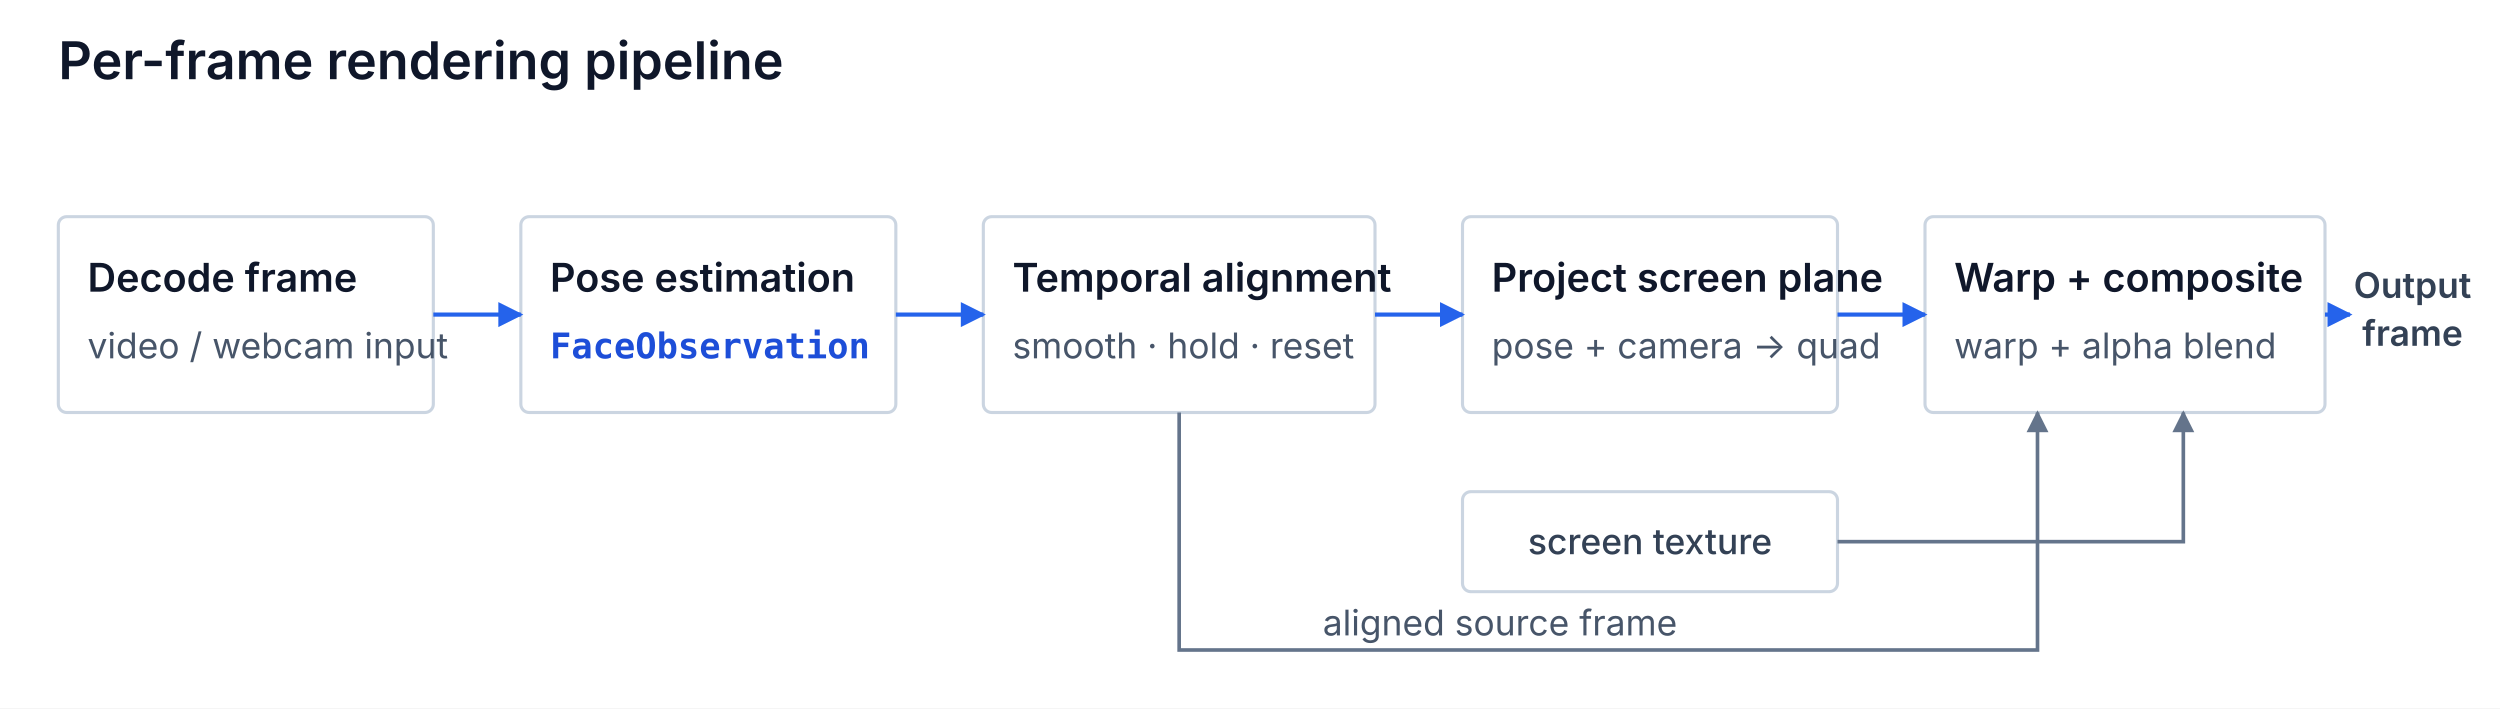
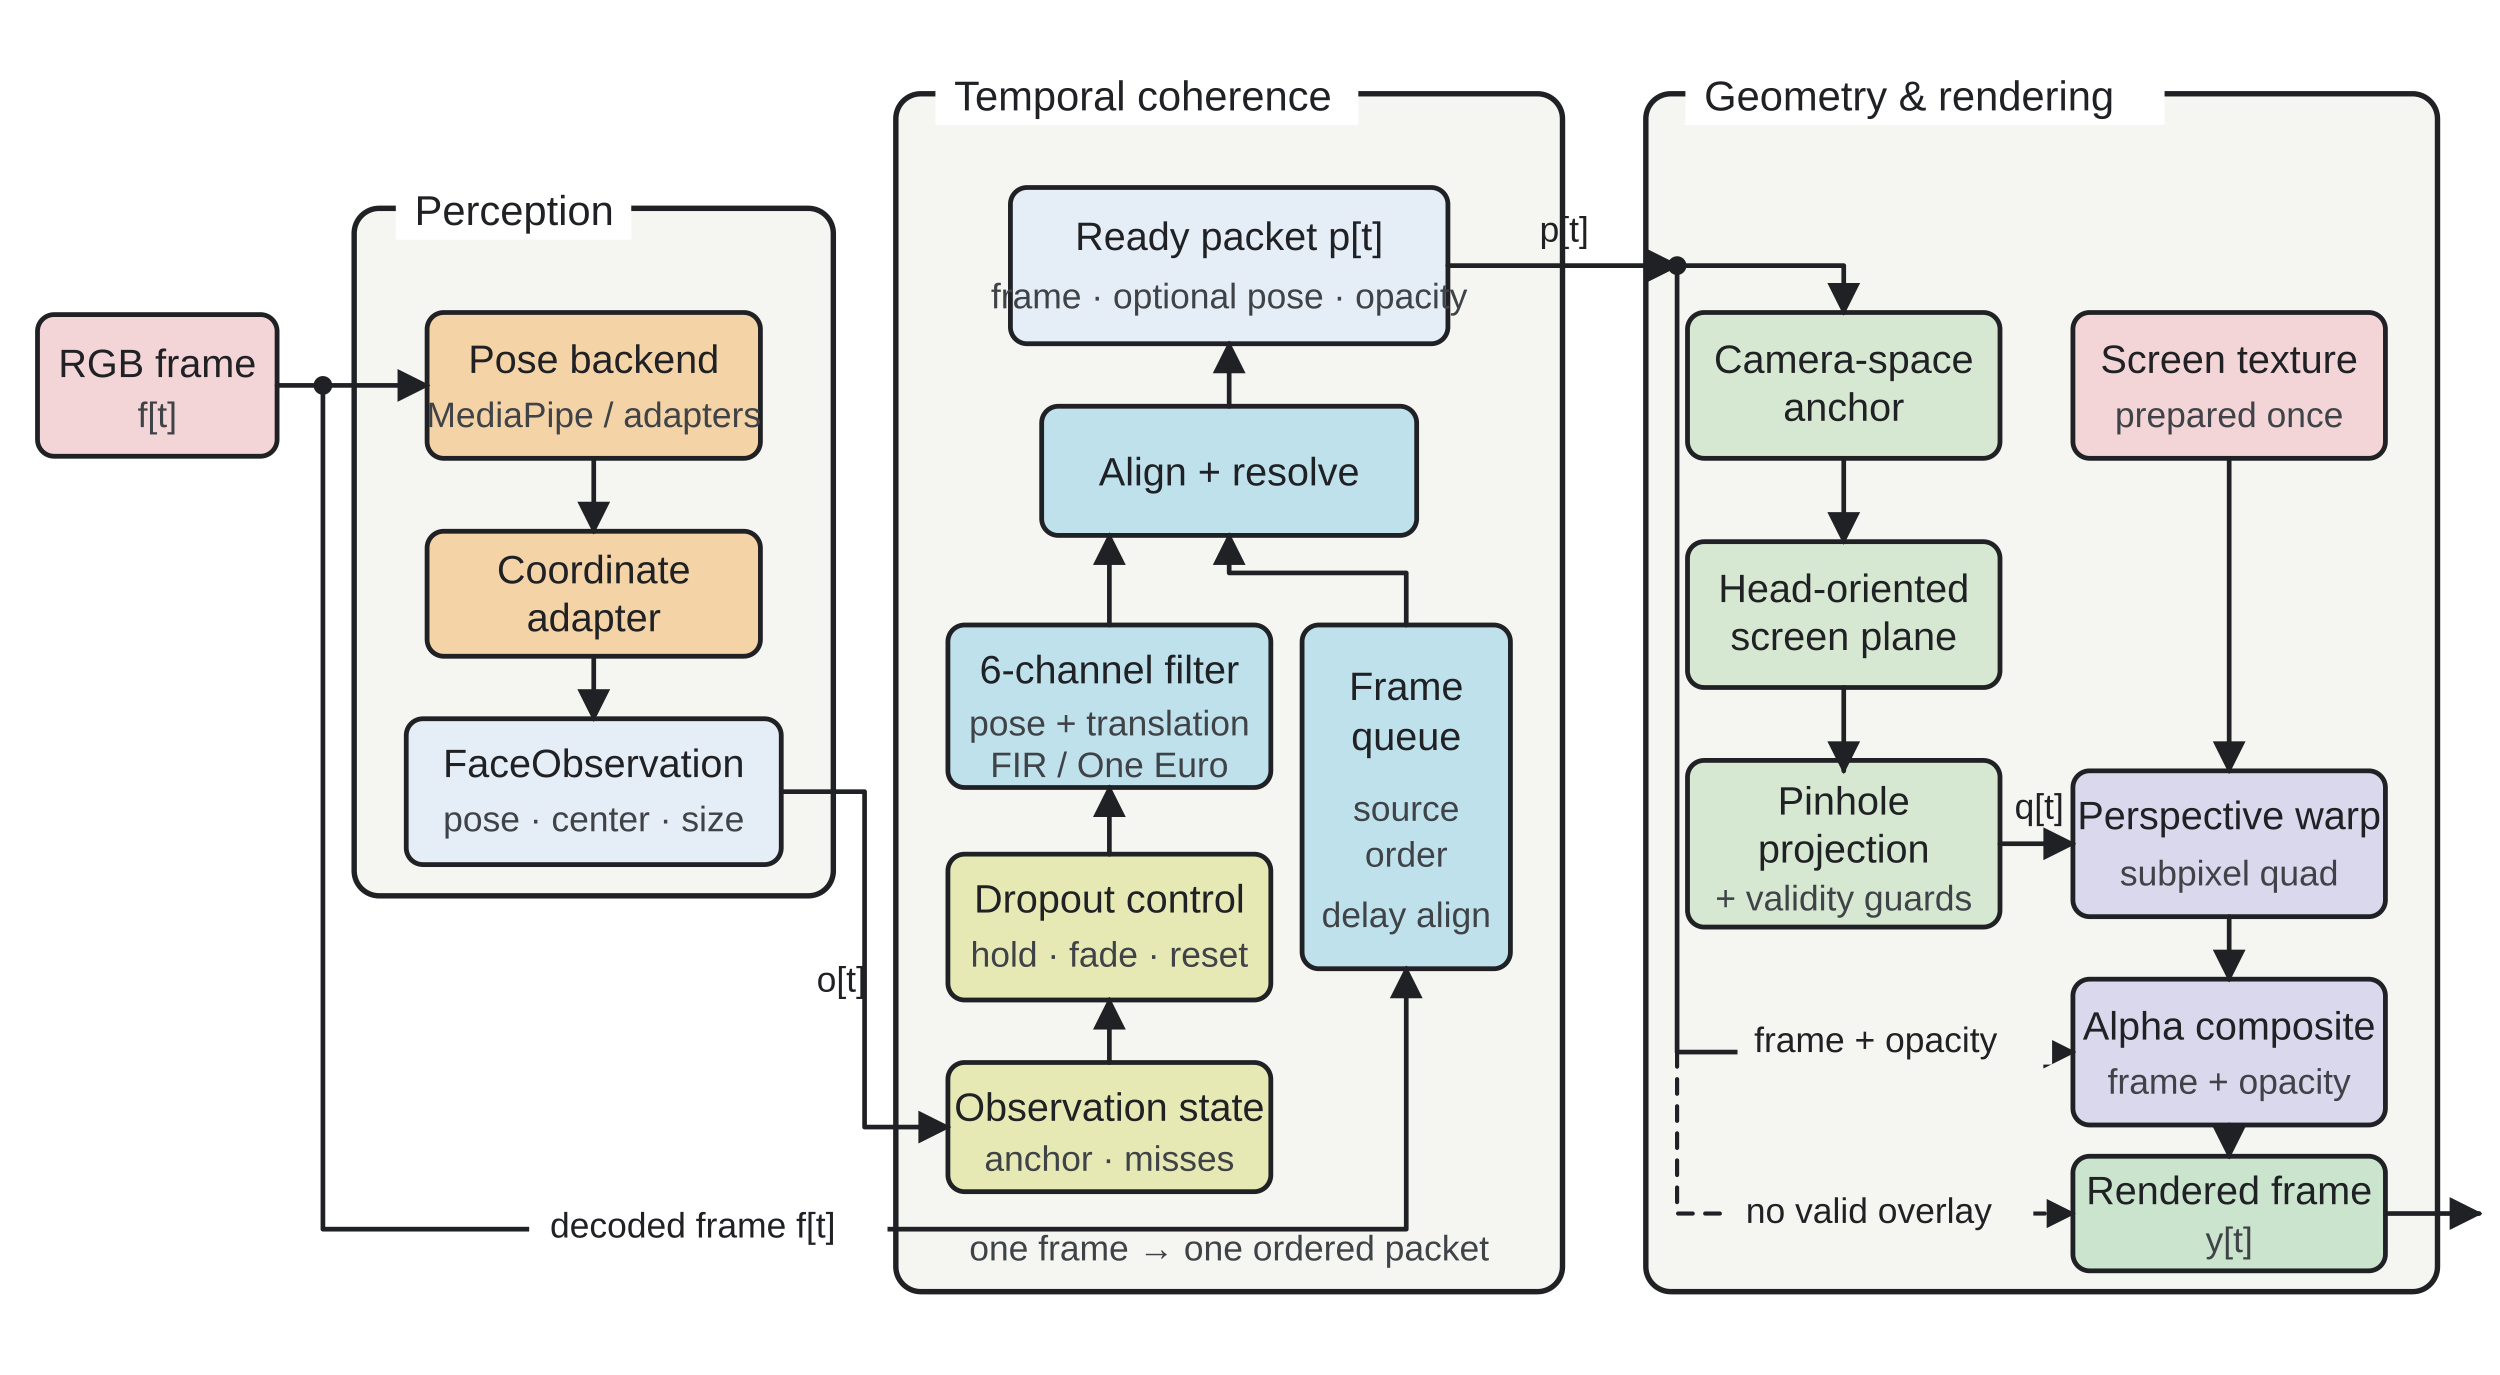
- <svg xmlns="http://www.w3.org/2000/svg" viewBox="0 0 1200 340" role="img" aria-labelledby="title desc">
+ <svg xmlns="http://www.w3.org/2000/svg" viewBox="0 0 1200 660" role="img" aria-labelledby="title desc">
  <defs>
-     <marker id="arrow" viewBox="0 0 10 10" refX="9" refY="5" markerWidth="6" markerHeight="6" orient="auto">
-       <path d="M0 0L10 5L0 10Z" fill="#2563eb" />
+     <marker id="arrow" viewBox="0 0 10 10" refX="9" refY="5" markerWidth="7" markerHeight="7" orient="auto">
+       <path d="M0 0L10 5L0 10Z" fill="#202124" />
    </marker>
-     <marker id="arrow-muted" viewBox="0 0 10 10" refX="9" refY="5" markerWidth="6" markerHeight="6" orient="auto">
-       <path d="M0 0L10 5L0 10Z" fill="#64748b" />
-     </marker>
+     <style>
+       .group { fill: #f5f5f2; stroke: #202124; stroke-width: 2.6; }
+       .module { stroke: #202124; stroke-width: 2.3; }
+       .flow { fill: none; stroke: #202124; stroke-width: 2.25; stroke-linecap: round; stroke-linejoin: round; marker-end: url(#arrow); }
+       .bypass { fill: none; stroke: #202124; stroke-width: 2; stroke-linecap: round; stroke-linejoin: round; stroke-dasharray: 7 6; marker-end: url(#arrow); }
+       .label { fill: #202124; font-family: Arial,Helvetica,sans-serif; font-size: 19px; font-weight: 500; text-anchor: middle; }
+       .detail { fill: #3f4348; font-family: Arial,Helvetica,sans-serif; font-size: 17px; font-weight: 400; text-anchor: middle; }
+       .edge { fill: #202124; font-family: Arial,Helvetica,sans-serif; font-size: 17px; font-weight: 400; }
+       .heading { fill: #202124; font-family: Arial,Helvetica,sans-serif; font-size: 20px; font-weight: 500; }
+     </style>
  </defs>
-   <rect width="1200" height="340" fill="#ffffff" />
-   <g font-family="Inter,ui-sans-serif,system-ui,-apple-system,'Segoe UI',sans-serif">
-     <text x="28" y="38" fill="#0f172a" font-size="25" font-weight="600">Per-frame rendering pipeline</text>
-     <g fill="#ffffff" stroke="#cbd5e1" stroke-width="1.5">
-       <rect x="28" y="104" width="180" height="94" rx="4" />
-       <rect x="250" y="104" width="180" height="94" rx="4" />
-       <rect x="472" y="104" width="188" height="94" rx="4" />
-       <rect x="702" y="104" width="180" height="94" rx="4" />
-       <rect x="924" y="104" width="192" height="94" rx="4" />
-     </g>
-     <g fill="#0f172a" font-size="19" font-weight="600">
-       <text x="42" y="140">Decode frame</text>
-       <text x="264" y="140">Pose estimation</text>
-       <text x="486" y="140">Temporal alignment</text>
-       <text x="716" y="140">Project screen plane</text>
-       <text x="938" y="140">Warp + composite</text>
-     </g>
-     <g fill="#475569" font-size="17">
-       <text x="42" y="172">video / webcam input</text>
-       <text x="264" y="172" fill="#1d4ed8" font-family="ui-monospace,SFMono-Regular,Menlo,monospace" font-weight="600">FaceObservation</text>
-       <text x="486" y="172">smooth · hold · reset</text>
-       <text x="716" y="172">pose + camera → quad</text>
-       <text x="938" y="172">warp + alpha blend</text>
-     </g>
-     <g fill="none" stroke="#2563eb" stroke-width="2" marker-end="url(#arrow)">
-       <path d="M208 151H250" />
-       <path d="M430 151H472" />
-       <path d="M660 151H702" />
-       <path d="M882 151H924" />
-       <path d="M1116 151H1128" />
-     </g>
-     <g fill="#334155" font-size="17" font-weight="600" text-anchor="middle">
-       <text x="1158" y="143">Output</text>
-       <text x="1158" y="166">frame</text>
-     </g>
-     <path d="M566 198V312H978V198" fill="none" stroke="#64748b" stroke-width="1.75" marker-end="url(#arrow-muted)" />
-     <rect x="632" y="287" width="176" height="24" fill="#ffffff" />
-     <text x="720" y="305" fill="#475569" font-size="17" text-anchor="middle">aligned source frame</text>
-     <rect x="702" y="236" width="180" height="48" rx="4" fill="#ffffff" stroke="#cbd5e1" stroke-width="1.5" />
-     <text x="792" y="266" fill="#334155" font-size="17" font-weight="500" text-anchor="middle">screen texture</text>
-     <path d="M882 260H1048V198" fill="none" stroke="#64748b" stroke-width="1.75" marker-end="url(#arrow-muted)" />
-   </g>
+   <rect width="1200" height="660" fill="#ffffff" />
+   <rect class="group" x="170" y="100" width="230" height="330" rx="12" />
+   <rect x="190" y="87" width="113" height="28" fill="#ffffff" />
+   <text class="heading" x="199" y="108">Perception</text>
+   <rect class="module" x="205" y="150" width="160" height="70" rx="8" fill="#f4d3a7" />
+   <text class="label" x="285" y="179">Pose backend</text>
+   <text class="detail" x="285" y="205">MediaPipe / adapters</text>
+   <rect class="module" x="205" y="255" width="160" height="60" rx="8" fill="#f4d3a7" />
+   <text class="label" x="285" y="280">Coordinate</text>
+   <text class="label" x="285" y="303">adapter</text>
+   <rect class="module" x="195" y="345" width="180" height="70" rx="8" fill="#e5edf6" />
+   <text class="label" x="285" y="373">FaceObservation</text>
+   <text class="detail" x="285" y="399">pose · center · size</text>
+   <path class="flow" d="M285 220V255" />
+   <path class="flow" d="M285 315V345" />
+   <rect class="module" x="18" y="151" width="115" height="68" rx="8" fill="#f3d4d7" />
+   <text class="label" x="75.5" y="181">RGB frame</text>
+   <text class="detail" x="75.5" y="205">f[t]</text>
+   <path class="flow" d="M133 185H205" />
+   <circle cx="155" cy="185" r="4.5" fill="#202124" />
+   <rect class="group" x="430" y="45" width="320" height="575" rx="12" />
+   <rect x="449" y="32" width="203" height="28" fill="#ffffff" />
+   <text class="heading" x="458" y="53">Temporal coherence</text>
+   <rect class="module" x="485" y="90" width="210" height="75" rx="8" fill="#e5edf6" />
+   <text class="label" x="590" y="120">Ready packet p[t]</text>
+   <text class="detail" x="590" y="148">frame · optional pose · opacity</text>
+   <rect class="module" x="500" y="195" width="180" height="62" rx="8" fill="#bfe1ec" />
+   <text class="label" x="590" y="233">Align + resolve</text>
+   <rect class="module" x="455" y="300" width="155" height="78" rx="8" fill="#bfe1ec" />
+   <text class="label" x="532.5" y="328">6-channel filter</text>
+   <text class="detail" x="532.5" y="353">pose + translation</text>
+   <text class="detail" x="532.5" y="373">FIR / One Euro</text>
+   <rect class="module" x="625" y="300" width="100" height="165" rx="8" fill="#bfe1ec" />
+   <text class="label" x="675" y="336">Frame</text>
+   <text class="label" x="675" y="360">queue</text>
+   <text class="detail" x="675" y="394">source</text>
+   <text class="detail" x="675" y="416">order</text>
+   <text class="detail" x="675" y="445">delay align</text>
+   <rect class="module" x="455" y="410" width="155" height="70" rx="8" fill="#e7e9b5" />
+   <text class="label" x="532.5" y="438">Dropout control</text>
+   <text class="detail" x="532.5" y="464">hold · fade · reset</text>
+   <rect class="module" x="455" y="510" width="155" height="62" rx="8" fill="#e7e9b5" />
+   <text class="label" x="532.5" y="538">Observation state</text>
+   <text class="detail" x="532.5" y="562">anchor · misses</text>
+   <path class="flow" d="M532.5 510V480" />
+   <path class="flow" d="M532.5 410V378" />
+   <path class="flow" d="M532.5 300V257" />
+   <path class="flow" d="M675 300V275H590V257" />
+   <path class="flow" d="M590 195V165" />
+   <path class="flow" d="M375 380H415V541H455" />
+   <text class="edge" x="392" y="476">o[t]</text>
+   <path class="flow" d="M155 185V590H675V465" />
+   <rect x="254" y="575" width="172" height="25" fill="#ffffff" />
+   <text class="edge" x="264" y="594">decoded frame f[t]</text>
+   <text class="detail" x="590" y="605">one frame → one ordered packet</text>
+   <rect class="group" x="790" y="45" width="380" height="575" rx="12" />
+   <rect x="809" y="32" width="230" height="28" fill="#ffffff" />
+   <text class="heading" x="818" y="53">Geometry &amp; rendering</text>
+   <rect class="module" x="810" y="150" width="150" height="70" rx="8" fill="#d7e8d2" />
+   <text class="label" x="885" y="179">Camera-space</text>
+   <text class="label" x="885" y="202">anchor</text>
+   <rect class="module" x="810" y="260" width="150" height="70" rx="8" fill="#d7e8d2" />
+   <text class="label" x="885" y="289">Head-oriented</text>
+   <text class="label" x="885" y="312">screen plane</text>
+   <rect class="module" x="810" y="365" width="150" height="80" rx="8" fill="#d7e8d2" />
+   <text class="label" x="885" y="391">Pinhole</text>
+   <text class="label" x="885" y="414">projection</text>
+   <text class="detail" x="885" y="437">+ validity guards</text>
+   <rect class="module" x="995" y="150" width="150" height="70" rx="8" fill="#f3d4d7" />
+   <text class="label" x="1070" y="179">Screen texture</text>
+   <text class="detail" x="1070" y="205">prepared once</text>
+   <rect class="module" x="995" y="370" width="150" height="70" rx="8" fill="#d9d8ec" />
+   <text class="label" x="1070" y="398">Perspective warp</text>
+   <text class="detail" x="1070" y="425">subpixel quad</text>
+   <rect class="module" x="995" y="470" width="150" height="70" rx="8" fill="#d9d8ec" />
+   <text class="label" x="1070" y="499">Alpha composite</text>
+   <text class="detail" x="1070" y="525">frame + opacity</text>
+   <rect class="module" x="995" y="555" width="150" height="55" rx="8" fill="#cbe4cd" />
+   <text class="label" x="1070" y="578">Rendered frame</text>
+   <text class="detail" x="1070" y="601">y[t]</text>
+   <path class="flow" d="M695 127.5H805" />
+   <text class="edge" x="739" y="116">p[t]</text>
+   <circle cx="805" cy="127.5" r="4.5" fill="#202124" />
+   <path class="flow" d="M805 127.5H885V150" />
+   <path class="flow" d="M885 220V260" />
+   <path class="flow" d="M885 330V370" />
+   <path class="flow" d="M960 405H995" />
+   <text class="edge" x="967" y="393">q[t]</text>
+   <path class="flow" d="M1070 220V370" />
+   <path class="flow" d="M1070 440V470" />
+   <path class="flow" d="M1070 540V555" />
+   <path class="flow" d="M805 127.5V505H995" />
+   <rect x="834" y="486" width="151" height="25" fill="#f5f5f2" />
+   <text class="edge" x="842" y="505">frame + opacity</text>
+   <path class="bypass" d="M805 505V582.5H995" />
+   <rect x="829" y="568" width="147" height="25" fill="#f5f5f2" />
+   <text class="edge" x="838" y="587">no valid overlay</text>
+   <path class="flow" d="M1145 582.5H1190" />
</svg>
